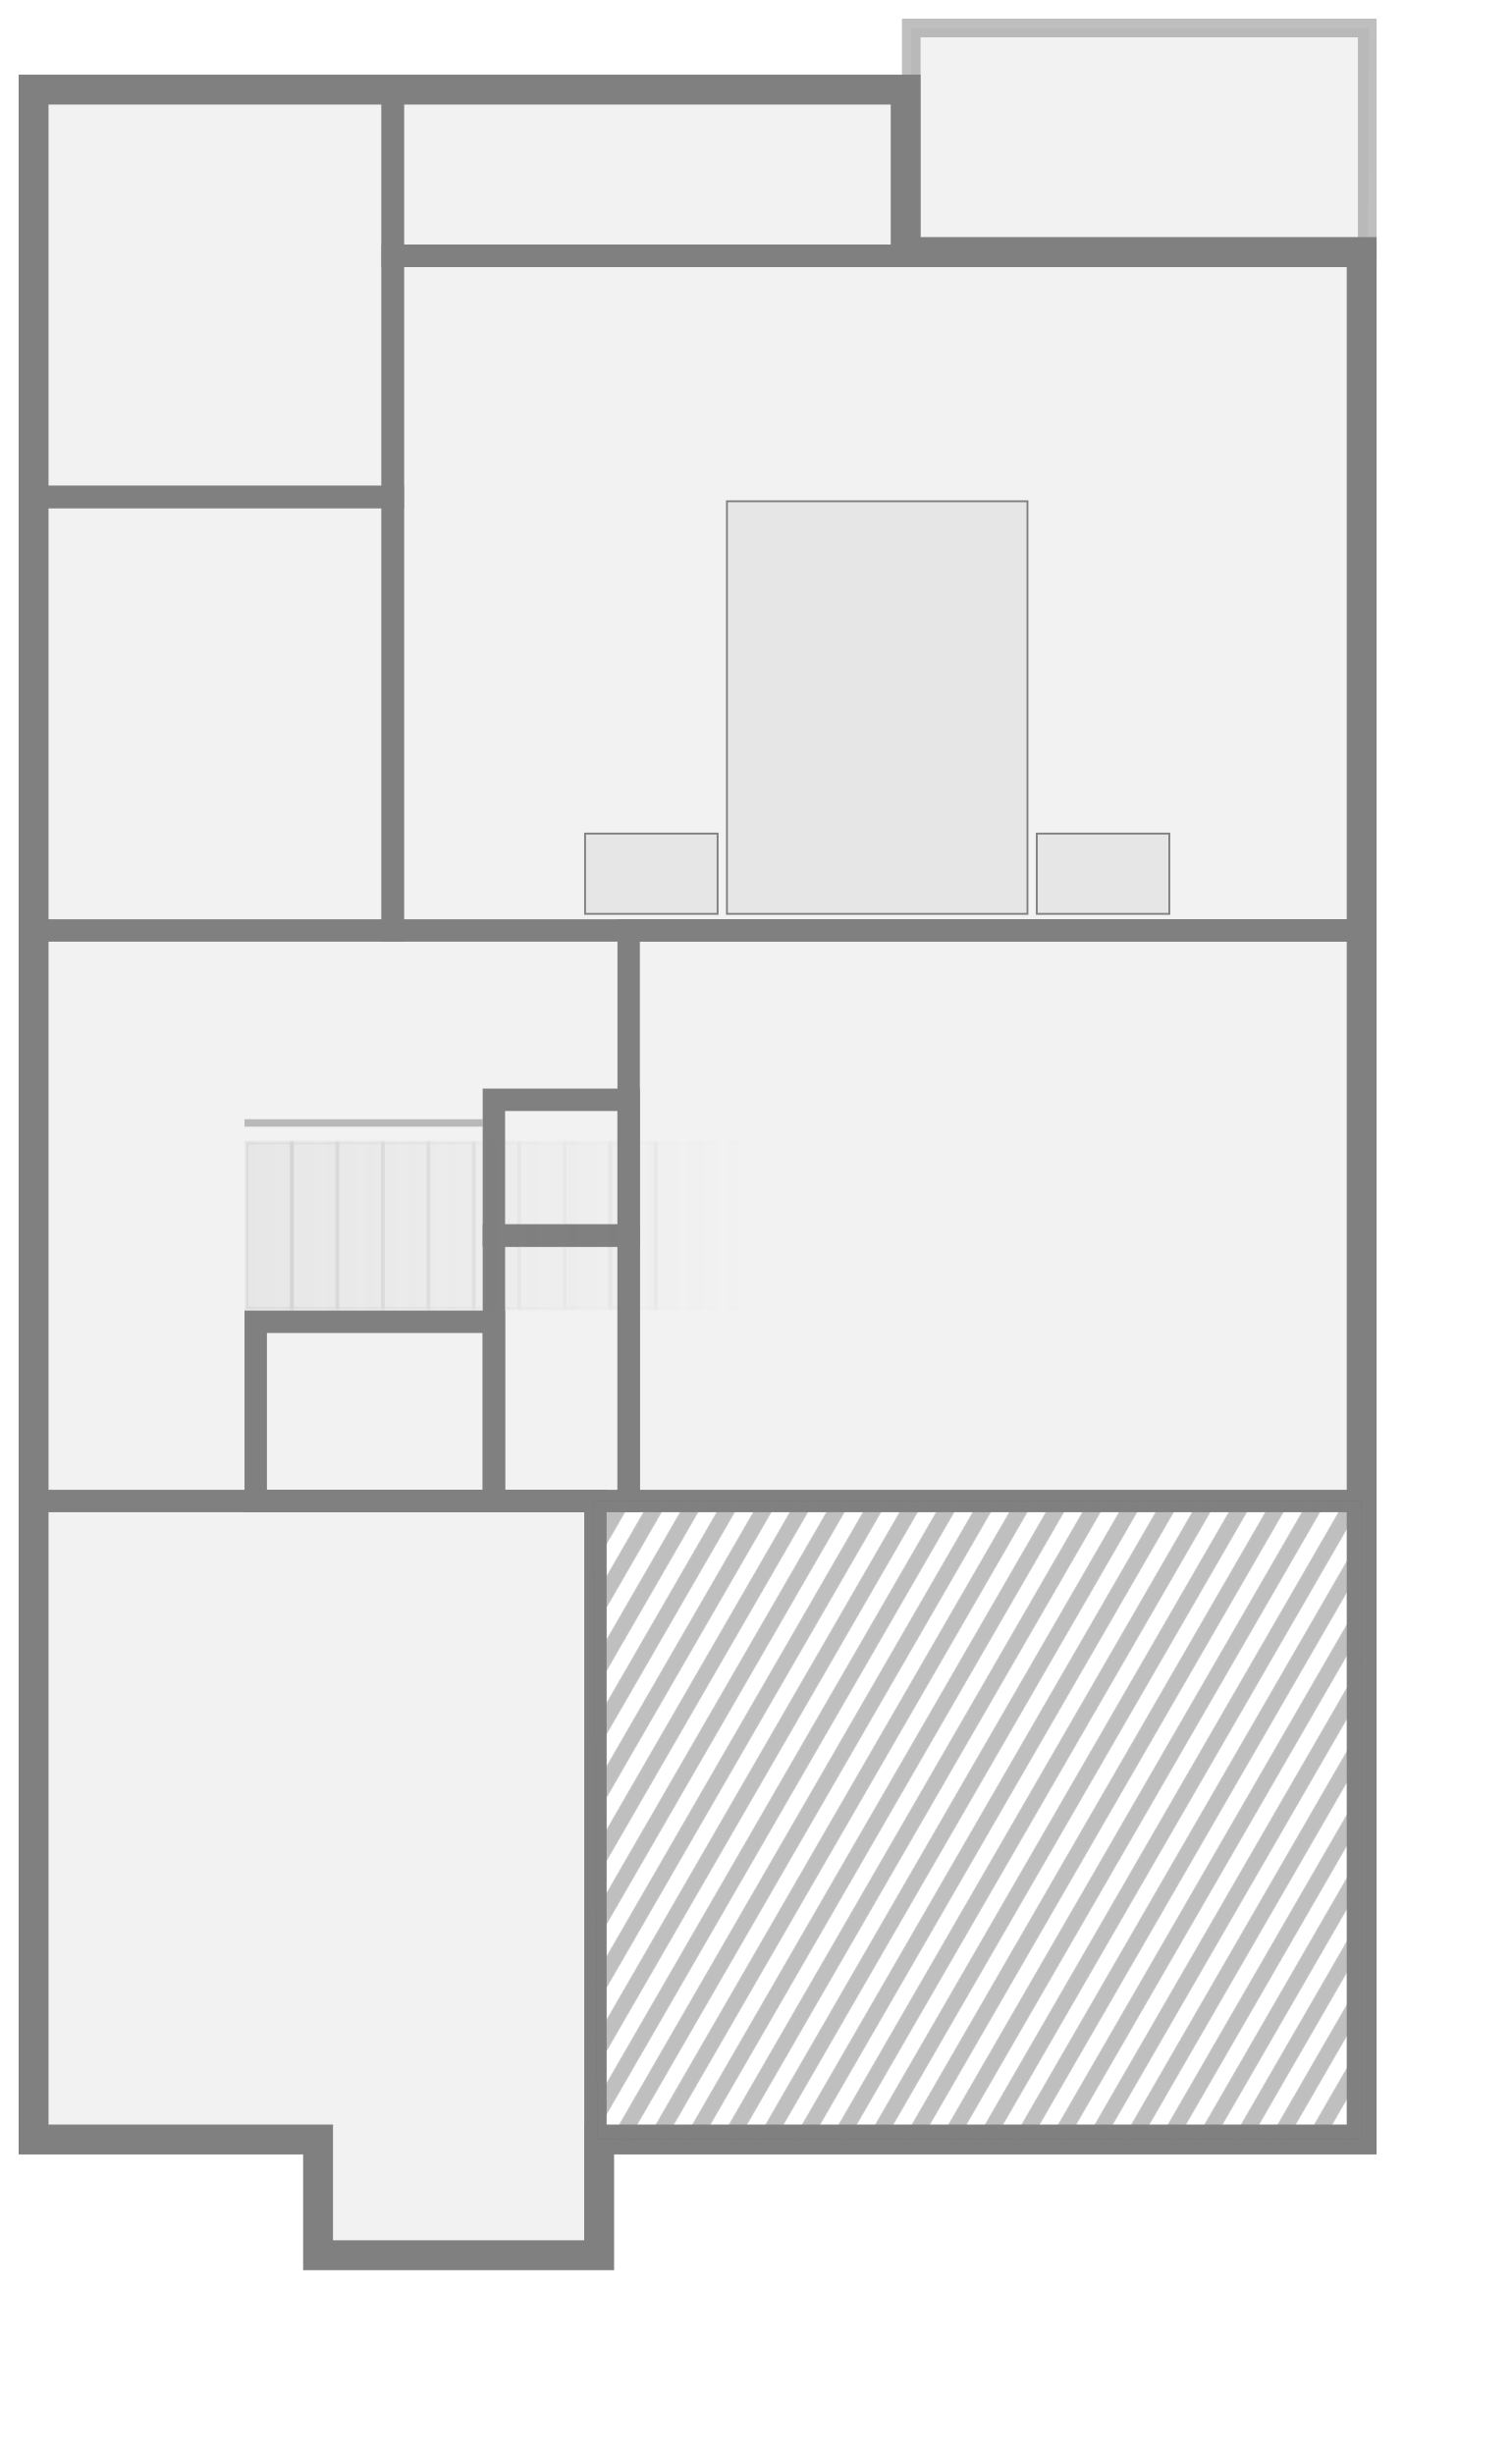
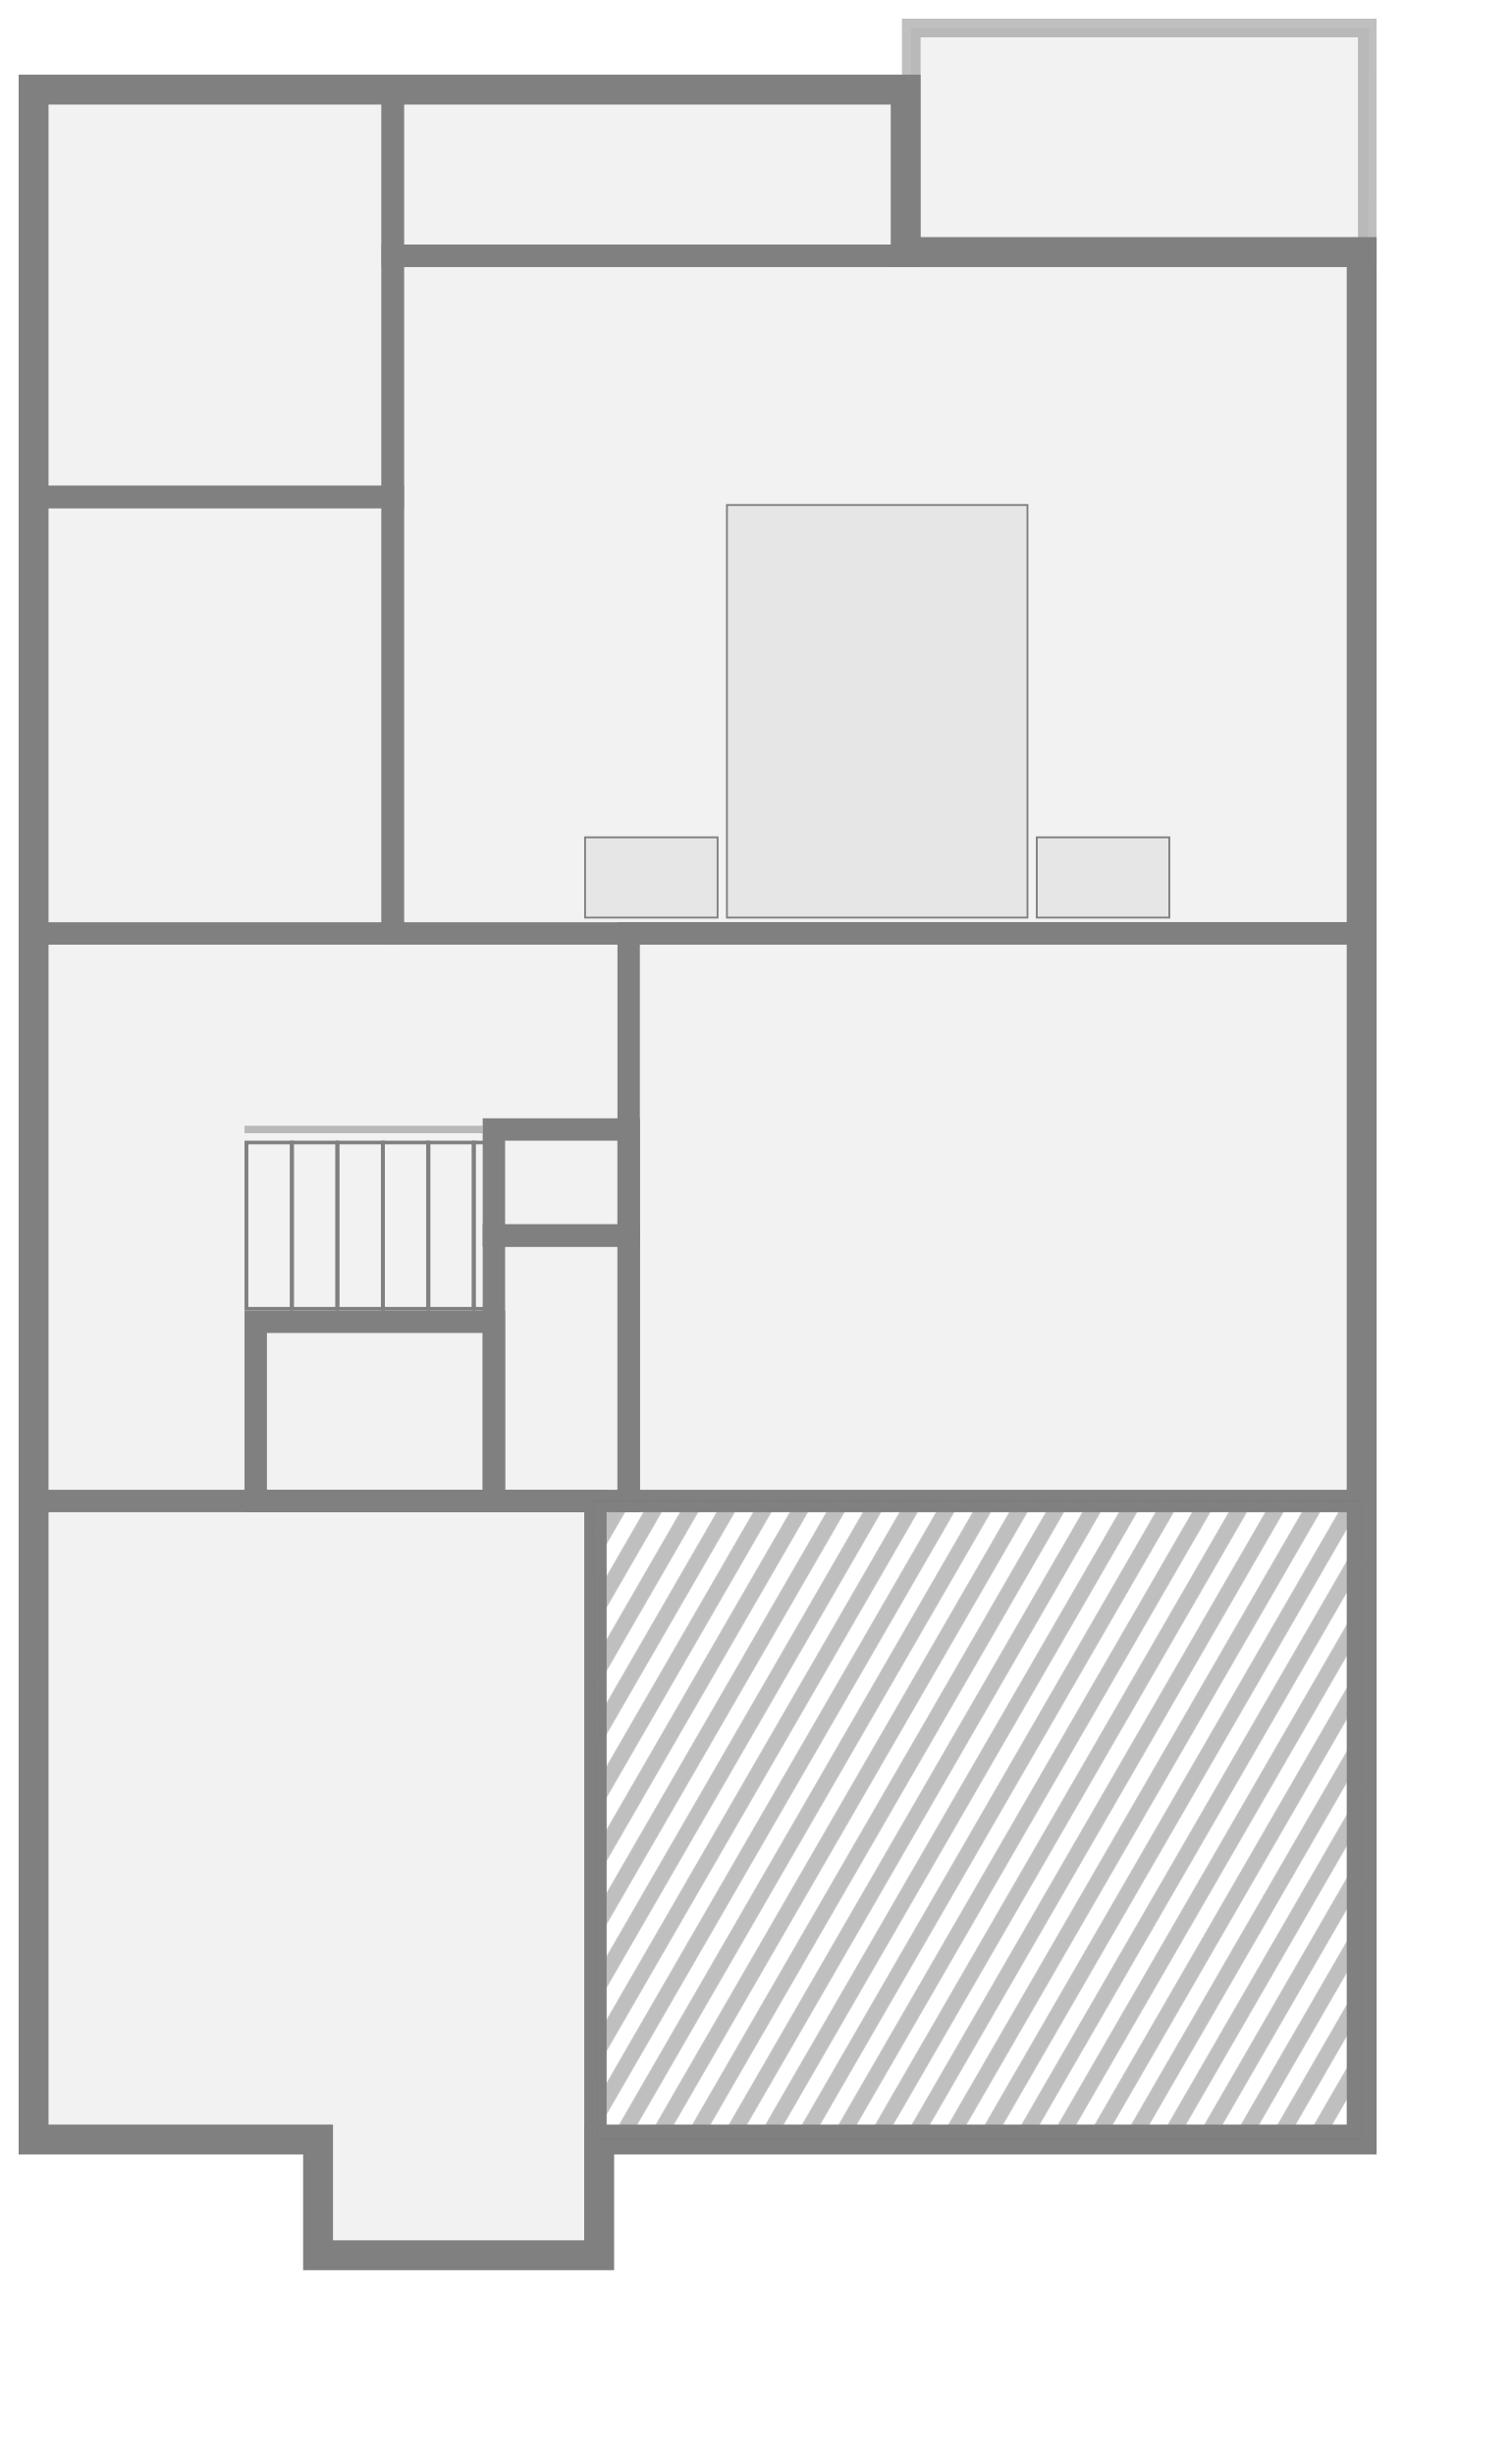
<svg xmlns="http://www.w3.org/2000/svg" xmlns:xlink="http://www.w3.org/1999/xlink" width="810cm" height="1315cm" viewBox="0 0 8100 13150" version="1.1" id="svg8">
  <defs id="defs2">
-     <linearGradient id="linearGradient1530">
-       <stop style="stop-color:#808080;stop-opacity:0.098" offset="0" id="stop1526" />
-       <stop style="stop-color:#808080;stop-opacity:0" offset="1" id="stop1528" />
-     </linearGradient>
-     <linearGradient id="linearGradient1522">
-       <stop style="stop-color:#808080;stop-opacity:0.098" offset="0" id="stop1518" />
-       <stop style="stop-color:#808080;stop-opacity:0" offset="1" id="stop1520" />
-     </linearGradient>
    <pattern xlink:href="#pattern6746" id="pattern6753" patternTransform="matrix(0.2555678,-0.0684792,0.0684792,0.2555678,7670.277,4508.079)" />
    <pattern patternUnits="userSpaceOnUse" width="907.087" height="907.087" patternTransform="matrix(0.2645833,0,0,0.2645833,7670.277,4508.079)" id="pattern6746">
      <path id="path6700" d="m 680.315,907.087 v 0 L 907.087,680.315 v 226.772 z" style="fill:#808080;fill-opacity:1;stroke:none;stroke-width:1px;stroke-linecap:butt;stroke-linejoin:miter;stroke-opacity:1" />
      <path id="path6702" d="M 0,226.772 V 0 H 226.772 L 0,226.772" style="fill:#808080;fill-opacity:1;stroke:none;stroke-width:1px;stroke-linecap:butt;stroke-linejoin:miter;stroke-opacity:1" />
      <path id="path6711" d="M 0,907.087 V 680.315 L 680.315,0 H 907.087 V 226.772 L 226.772,907.087 Z" style="fill:#808080;fill-opacity:1;stroke:none;stroke-width:1px;stroke-linecap:butt;stroke-linejoin:miter;stroke-opacity:1" />
    </pattern>
-     <linearGradient xlink:href="#linearGradient1522" id="linearGradient1524" x1="7553.416" y1="6465" x2="10253.857" y2="6465" gradientUnits="userSpaceOnUse" />
-     <linearGradient xlink:href="#linearGradient1530" id="linearGradient1532" x1="7553.416" y1="6465" x2="10253.857" y2="6465" gradientUnits="userSpaceOnUse" />
-     <linearGradient xlink:href="#linearGradient1530" id="linearGradient1534" gradientUnits="userSpaceOnUse" x1="7553.416" y1="6465" x2="10253.857" y2="6465" />
-     <linearGradient xlink:href="#linearGradient1522" id="linearGradient1536" gradientUnits="userSpaceOnUse" x1="7553.416" y1="6465" x2="10253.857" y2="6465" />
-     <linearGradient xlink:href="#linearGradient1530" id="linearGradient1538" gradientUnits="userSpaceOnUse" x1="7553.416" y1="6465" x2="10253.857" y2="6465" />
-     <linearGradient xlink:href="#linearGradient1522" id="linearGradient1540" gradientUnits="userSpaceOnUse" x1="7553.416" y1="6465" x2="10253.857" y2="6465" />
-     <linearGradient xlink:href="#linearGradient1530" id="linearGradient1542" gradientUnits="userSpaceOnUse" x1="7553.416" y1="6465" x2="10253.857" y2="6465" />
-     <linearGradient xlink:href="#linearGradient1522" id="linearGradient1544" gradientUnits="userSpaceOnUse" x1="7553.416" y1="6465" x2="10253.857" y2="6465" />
-     <linearGradient xlink:href="#linearGradient1530" id="linearGradient1546" gradientUnits="userSpaceOnUse" x1="7553.416" y1="6465" x2="10253.857" y2="6465" />
-     <linearGradient xlink:href="#linearGradient1522" id="linearGradient1548" gradientUnits="userSpaceOnUse" x1="7553.416" y1="6465" x2="10253.857" y2="6465" />
-     <linearGradient xlink:href="#linearGradient1530" id="linearGradient1550" gradientUnits="userSpaceOnUse" x1="7553.416" y1="6465" x2="10253.857" y2="6465" />
-     <linearGradient xlink:href="#linearGradient1522" id="linearGradient1552" gradientUnits="userSpaceOnUse" x1="7553.416" y1="6465" x2="10253.857" y2="6465" />
-     <linearGradient xlink:href="#linearGradient1530" id="linearGradient1554" gradientUnits="userSpaceOnUse" x1="7553.416" y1="6465" x2="10253.857" y2="6465" />
-     <linearGradient xlink:href="#linearGradient1522" id="linearGradient1556" gradientUnits="userSpaceOnUse" x1="7553.416" y1="6465" x2="10253.857" y2="6465" />
-     <linearGradient xlink:href="#linearGradient1530" id="linearGradient1558" gradientUnits="userSpaceOnUse" x1="7553.416" y1="6465" x2="10253.857" y2="6465" />
-     <linearGradient xlink:href="#linearGradient1522" id="linearGradient1560" gradientUnits="userSpaceOnUse" x1="7553.416" y1="6465" x2="10253.857" y2="6465" />
-     <linearGradient xlink:href="#linearGradient1530" id="linearGradient1562" gradientUnits="userSpaceOnUse" x1="7553.416" y1="6465" x2="10253.857" y2="6465" />
-     <linearGradient xlink:href="#linearGradient1522" id="linearGradient1564" gradientUnits="userSpaceOnUse" x1="7553.416" y1="6465" x2="10253.857" y2="6465" />
-     <linearGradient xlink:href="#linearGradient1530" id="linearGradient1566" gradientUnits="userSpaceOnUse" x1="7553.416" y1="6465" x2="10253.857" y2="6465" />
-     <linearGradient xlink:href="#linearGradient1522" id="linearGradient1568" gradientUnits="userSpaceOnUse" x1="7553.416" y1="6465" x2="10253.857" y2="6465" />
-     <linearGradient xlink:href="#linearGradient1530" id="linearGradient1570" gradientUnits="userSpaceOnUse" x1="7553.416" y1="6465" x2="10253.857" y2="6465" />
-     <linearGradient xlink:href="#linearGradient1522" id="linearGradient1572" gradientUnits="userSpaceOnUse" x1="7553.416" y1="6465" x2="10253.857" y2="6465" />
-     <linearGradient xlink:href="#linearGradient1530" id="linearGradient1574" gradientUnits="userSpaceOnUse" x1="7553.416" y1="6465" x2="10253.857" y2="6465" />
-     <linearGradient xlink:href="#linearGradient1522" id="linearGradient1576" gradientUnits="userSpaceOnUse" x1="7553.416" y1="6465" x2="10253.857" y2="6465" />
  </defs>
  <g id="layer3" style="display:inline" transform="translate(0,3150)">
    <path style="fill:#808080;fill-opacity:0.098;stroke:none;stroke-width:0.265px;stroke-linecap:butt;stroke-linejoin:miter;stroke-opacity:1" d="M 180,-2670 V 8309.999 h 1524 v 620 H 3190 V 4901 H 7294.999 L 7335,-3000 H 4882 v 330 z" id="path934" />
    <g id="layer5" transform="translate(0,-3150)">
-       <rect style="opacity:1;fill:#e6e6e6;fill-opacity:1;fill-rule:nonzero;stroke:#808080;stroke-width:10;stroke-linejoin:miter;stroke-miterlimit:4;stroke-dasharray:none;stroke-dashoffset:374.173;stroke-opacity:1" id="rect1043" width="1610" height="2210" x="3894.5" y="2685" />
-       <rect style="display:inline;opacity:1;fill:#e6e6e6;fill-opacity:1;fill-rule:nonzero;stroke:#808080;stroke-width:10;stroke-linejoin:miter;stroke-miterlimit:4;stroke-dasharray:none;stroke-dashoffset:374.173;stroke-opacity:1" id="rect1043-3" width="710" height="430" x="3134.5" y="4465" />
-       <rect style="display:inline;opacity:1;fill:#e6e6e6;fill-opacity:1;fill-rule:nonzero;stroke:#808080;stroke-width:10;stroke-linejoin:miter;stroke-miterlimit:4;stroke-dasharray:none;stroke-dashoffset:374.173;stroke-opacity:1" id="rect1043-3-6" width="710" height="430" x="5554.5" y="4465" />
+       <rect style="opacity:1;fill:#e6e6e6;fill-opacity:1;fill-rule:nonzero;stroke:#808080;stroke-width:10;stroke-linejoin:miter;stroke-miterlimit:4;stroke-dasharray:none;stroke-dashoffset:374.173;stroke-opacity:1" id="rect1043" width="1610" height="2210" x="3894.5" y="2704.999" />
+       <rect style="display:inline;opacity:1;fill:#e6e6e6;fill-opacity:1;fill-rule:nonzero;stroke:#808080;stroke-width:10;stroke-linejoin:miter;stroke-miterlimit:4;stroke-dasharray:none;stroke-dashoffset:374.173;stroke-opacity:1" id="rect1043-3" width="710" height="430" x="3134.5" y="4485" />
+       <rect style="display:inline;opacity:1;fill:#e6e6e6;fill-opacity:1;fill-rule:nonzero;stroke:#808080;stroke-width:10;stroke-linejoin:miter;stroke-miterlimit:4;stroke-dasharray:none;stroke-dashoffset:374.173;stroke-opacity:1" id="rect1043-3-6" width="710" height="430" x="5554.5" y="4485" />
    </g>
    <g id="g1610" style="display:inline;fill:none;fill-opacity:0.502;stroke:#808080;stroke-opacity:1" transform="translate(280,-1860)">
      <path id="rect7187" d="M -100,-810 H 1824 V 1372 H -100 Z" style="fill:none;fill-opacity:0.502;stroke:#808080;stroke-width:120;stroke-linejoin:miter;stroke-miterlimit:4;stroke-dasharray:none;stroke-opacity:1" />
      <path id="rect7285" d="m 4602,-1139.999 h 2443 V 80 l -2443,-2.7e-5 z" style="fill:none;fill-opacity:0.196;stroke:#808080;stroke-width:100;stroke-linejoin:miter;stroke-miterlimit:4;stroke-dasharray:none;stroke-dashoffset:0;stroke-opacity:0.502" />
      <path id="rect7190" d="M 1824,-810 H 4572 V 80 H 1824 Z" style="fill:none;fill-opacity:0.502;stroke:#808080;stroke-width:120;stroke-linejoin:miter;stroke-miterlimit:4;stroke-dasharray:none;stroke-opacity:1" />
-       <path id="rect7193" d="M -100,1372 H 1824 V 3694 H -100 Z" style="fill:none;fill-opacity:0.502;stroke:#808080;stroke-width:120;stroke-linejoin:miter;stroke-miterlimit:4;stroke-dasharray:none;stroke-opacity:1" />
-       <path id="rect7196" d="M 1824,80 H 7014.999 V 3694 L 1824,3694 Z" style="fill:none;fill-opacity:0.502;stroke:#808080;stroke-width:120;stroke-linejoin:miter;stroke-miterlimit:4;stroke-dasharray:none;stroke-opacity:1" />
+       <path id="rect7193" d="M -100,1372 H 1824 v 2338 H -100 Z" style="fill:none;fill-opacity:0.502;stroke:#808080;stroke-width:120;stroke-linejoin:miter;stroke-miterlimit:4;stroke-dasharray:none;stroke-opacity:1" />
+       <path id="rect7196" d="M 1824,80 H 7014.999 V 3710.001 L 1824,3710 Z" style="fill:none;fill-opacity:0.502;stroke:#808080;stroke-width:120;stroke-linejoin:miter;stroke-miterlimit:4;stroke-dasharray:none;stroke-opacity:1" />
      <path id="path7199" d="M -100,10170 H 1424 v 620 H 2910 V 6750 H -100 Z" style="fill:none;fill-opacity:0.502;stroke:#808080;stroke-width:120;stroke-linecap:butt;stroke-linejoin:miter;stroke-miterlimit:4;stroke-dasharray:none;stroke-opacity:1" />
-       <path id="rect7201" d="M 3088,3694 H 7014.999 V 6750 H 3088 Z" style="fill:none;fill-opacity:0.502;stroke:#808080;stroke-width:120;stroke-linejoin:miter;stroke-miterlimit:4;stroke-dasharray:none;stroke-opacity:1" />
+       <path id="rect7201" d="m 3088,3710 h 3926.999 v 3040 H 3088 Z" style="fill:none;fill-opacity:0.502;stroke:#808080;stroke-width:120;stroke-linejoin:miter;stroke-miterlimit:4;stroke-dasharray:none;stroke-opacity:1" />
      <path id="rect7288" d="m 2366,5328 h 722 v 1422 h -722 z" style="fill:none;fill-opacity:0.502;stroke:#808080;stroke-width:120;stroke-linejoin:miter;stroke-miterlimit:4;stroke-dasharray:none;stroke-opacity:1" />
-       <path id="rect7290" d="m 2366,4601 722,-5e-4 v 727.001 h -722 z" style="fill:none;fill-opacity:0.502;stroke:#808080;stroke-width:120;stroke-linejoin:miter;stroke-miterlimit:4;stroke-dasharray:none;stroke-opacity:1" />
+       <path id="rect7290" d="m 2366,4760.001 722,-5e-4 v 568 h -722 z" style="fill:none;fill-opacity:0.502;stroke:#808080;stroke-width:120;stroke-linejoin:miter;stroke-miterlimit:4;stroke-dasharray:none;stroke-opacity:1" />
      <path id="rect7292" d="m 1090,5790.001 h 1276 v 960 H 1090 Z" style="fill:none;fill-opacity:0.502;stroke:#808080;stroke-width:120;stroke-linejoin:miter;stroke-miterlimit:4;stroke-dasharray:none;stroke-opacity:1" />
      <path id="rect5654-3" d="M -100,-810 H 4572 V 60 H 7015 V 10170 H 2930 v 620 H 1424 v -620 H -100 V 4605.844 Z" style="fill:none;fill-opacity:0.502;stroke:#808080;stroke-width:160;stroke-linejoin:miter;stroke-miterlimit:4;stroke-dasharray:none;stroke-opacity:1" />
    </g>
    <path style="opacity:0.5;fill:url(#pattern6753);fill-opacity:1;stroke:#000000;stroke-width:0.265px;stroke-linecap:butt;stroke-linejoin:miter;stroke-opacity:1" d="m 3180,4890 20,3419.999 H 7295 V 4890 Z" id="path5904" />
-     <g style="display:inline;fill:url(#linearGradient1532);fill-opacity:1;fill-rule:nonzero;stroke:url(#linearGradient1524);stroke-width:20.441;stroke-miterlimit:4;stroke-dasharray:none;stroke-opacity:1" id="g1926-0-1" transform="matrix(0.9998369,0,0,0.9574534,-6242.184,-2774.935)">
-       <path id="rect1702-7-4" d="m 10000,6000 h 240.7 2.936 v 930 h -243.636 z" style="opacity:1;fill:url(#linearGradient1534);fill-opacity:1;fill-rule:nonzero;stroke:url(#linearGradient1536);stroke-width:20.441;stroke-linejoin:miter;stroke-miterlimit:4;stroke-dasharray:none;stroke-opacity:1" />
-       <path id="rect1702-3-66-9" d="m 9756.364,6000 h 243.636 v 930 h -243.636 z" style="display:inline;opacity:1;fill:url(#linearGradient1538);fill-opacity:1;fill-rule:nonzero;stroke:url(#linearGradient1540);stroke-width:20.441;stroke-linejoin:miter;stroke-miterlimit:4;stroke-dasharray:none;stroke-opacity:1" />
-       <path id="rect1702-9-3-9" d="m 9512.727,6000 h 243.637 v 930 h -243.637 z" style="display:inline;opacity:1;fill:url(#linearGradient1542);fill-opacity:1;fill-rule:nonzero;stroke:url(#linearGradient1544);stroke-width:20.441;stroke-linejoin:miter;stroke-miterlimit:4;stroke-dasharray:none;stroke-opacity:1" />
-       <path id="rect1702-3-6-7-5" d="m 9269.091,6000 h 243.636 v 930 h -243.636 z" style="display:inline;opacity:1;fill:url(#linearGradient1546);fill-opacity:1;fill-rule:nonzero;stroke:url(#linearGradient1548);stroke-width:20.441;stroke-linejoin:miter;stroke-miterlimit:4;stroke-dasharray:none;stroke-opacity:1" />
-       <path id="rect1702-8-0-3" d="m 9025.455,6000 h 243.636 v 930 h -243.636 z" style="display:inline;opacity:1;fill:url(#linearGradient1550);fill-opacity:1;fill-rule:nonzero;stroke:url(#linearGradient1552);stroke-width:20.441;stroke-linejoin:miter;stroke-miterlimit:4;stroke-dasharray:none;stroke-opacity:1" />
-       <path id="rect1702-3-1-1-4" d="m 8781.819,6000 h 243.636 v 930 h -243.636 z" style="display:inline;opacity:1;fill:url(#linearGradient1554);fill-opacity:1;fill-rule:nonzero;stroke:url(#linearGradient1556);stroke-width:20.441;stroke-linejoin:miter;stroke-miterlimit:4;stroke-dasharray:none;stroke-opacity:1" />
-       <path id="rect1702-9-2-7-1" d="m 8538.182,6000 h 243.637 v 930 h -243.637 z" style="display:inline;opacity:1;fill:url(#linearGradient1558);fill-opacity:1;fill-rule:nonzero;stroke:url(#linearGradient1560);stroke-width:20.441;stroke-linejoin:miter;stroke-miterlimit:4;stroke-dasharray:none;stroke-opacity:1" />
-       <path id="rect1702-3-6-8-8-2" d="m 8294.546,6000 h 243.636 v 930 h -243.636 z" style="display:inline;opacity:1;fill:url(#linearGradient1562);fill-opacity:1;fill-rule:nonzero;stroke:url(#linearGradient1564);stroke-width:20.441;stroke-linejoin:miter;stroke-miterlimit:4;stroke-dasharray:none;stroke-opacity:1" />
-       <path id="rect1702-3-1-0-9-7" d="m 8050.91,6000 h 243.636 v 930 h -243.636 z" style="display:inline;opacity:1;fill:url(#linearGradient1566);fill-opacity:1;fill-rule:nonzero;stroke:url(#linearGradient1568);stroke-width:20.441;stroke-linejoin:miter;stroke-miterlimit:4;stroke-dasharray:none;stroke-opacity:1" />
-       <path id="rect1702-9-2-6-9-3" d="m 7807.273,6000 h 243.637 v 930 h -243.637 z" style="display:inline;opacity:1;fill:url(#linearGradient1570);fill-opacity:1;fill-rule:nonzero;stroke:url(#linearGradient1572);stroke-width:20.441;stroke-linejoin:miter;stroke-miterlimit:4;stroke-dasharray:none;stroke-opacity:1" />
-       <path id="rect1702-3-6-8-9-0-8" d="m 7563.637,6000 h 243.636 v 930 h -243.636 z" style="display:inline;opacity:1;fill:url(#linearGradient1574);fill-opacity:1;fill-rule:nonzero;stroke:url(#linearGradient1576);stroke-width:20.441;stroke-linejoin:miter;stroke-miterlimit:4;stroke-dasharray:none;stroke-opacity:1" />
+     <g style="display:inline;fill:none;fill-opacity:1;fill-rule:nonzero;stroke:#808080;stroke-width:20.441;stroke-miterlimit:4;stroke-dasharray:none;stroke-opacity:1" id="g1926-0-1" transform="matrix(0.9998369,0,0,0.9574534,-6242.184,-2774.935)">
+       <path id="rect1702-3-1-1-4" d="m 8781.819,6000 h 107.815 v 930 h -107.815 z" style="display:inline;opacity:1;fill:none;fill-opacity:1;fill-rule:nonzero;stroke:#808080;stroke-width:20.441;stroke-linejoin:miter;stroke-miterlimit:4;stroke-dasharray:none;stroke-opacity:1" />
+       <path id="rect1702-9-2-7-1" d="m 8538.182,6000 h 243.637 v 930 h -243.637 z" style="display:inline;opacity:1;fill:none;fill-opacity:1;fill-rule:nonzero;stroke:#808080;stroke-width:20.441;stroke-linejoin:miter;stroke-miterlimit:4;stroke-dasharray:none;stroke-opacity:1" />
+       <path id="rect1702-3-6-8-8-2" d="m 8294.546,6000 h 243.636 v 930 h -243.636 z" style="display:inline;opacity:1;fill:none;fill-opacity:1;fill-rule:nonzero;stroke:#808080;stroke-width:20.441;stroke-linejoin:miter;stroke-miterlimit:4;stroke-dasharray:none;stroke-opacity:1" />
+       <path id="rect1702-3-1-0-9-7" d="m 8050.91,6000 h 243.636 v 930 h -243.636 z" style="display:inline;opacity:1;fill:none;fill-opacity:1;fill-rule:nonzero;stroke:#808080;stroke-width:20.441;stroke-linejoin:miter;stroke-miterlimit:4;stroke-dasharray:none;stroke-opacity:1" />
+       <path id="rect1702-9-2-6-9-3" d="m 7807.273,6000 h 243.637 v 930 h -243.637 z" style="display:inline;opacity:1;fill:none;fill-opacity:1;fill-rule:nonzero;stroke:#808080;stroke-width:20.441;stroke-linejoin:miter;stroke-miterlimit:4;stroke-dasharray:none;stroke-opacity:1" />
+       <path id="rect1702-3-6-8-9-0-8" d="m 7563.637,6000 h 243.636 v 930 h -243.636 z" style="display:inline;opacity:1;fill:none;fill-opacity:1;fill-rule:nonzero;stroke:#808080;stroke-width:20.441;stroke-linejoin:miter;stroke-miterlimit:4;stroke-dasharray:none;stroke-opacity:1" />
    </g>
-     <path style="fill:none;stroke:#808080;stroke-width:40;stroke-linecap:butt;stroke-linejoin:miter;stroke-miterlimit:4;stroke-dasharray:none;stroke-opacity:0.502" d="M 1310,2865 H 2586" id="path1037" />
+     <path style="fill:none;stroke:#808080;stroke-width:40;stroke-linecap:butt;stroke-linejoin:miter;stroke-miterlimit:4;stroke-dasharray:none;stroke-opacity:0.502" d="M 1310,2900 H 2586" id="path1037" />
  </g>
</svg>
